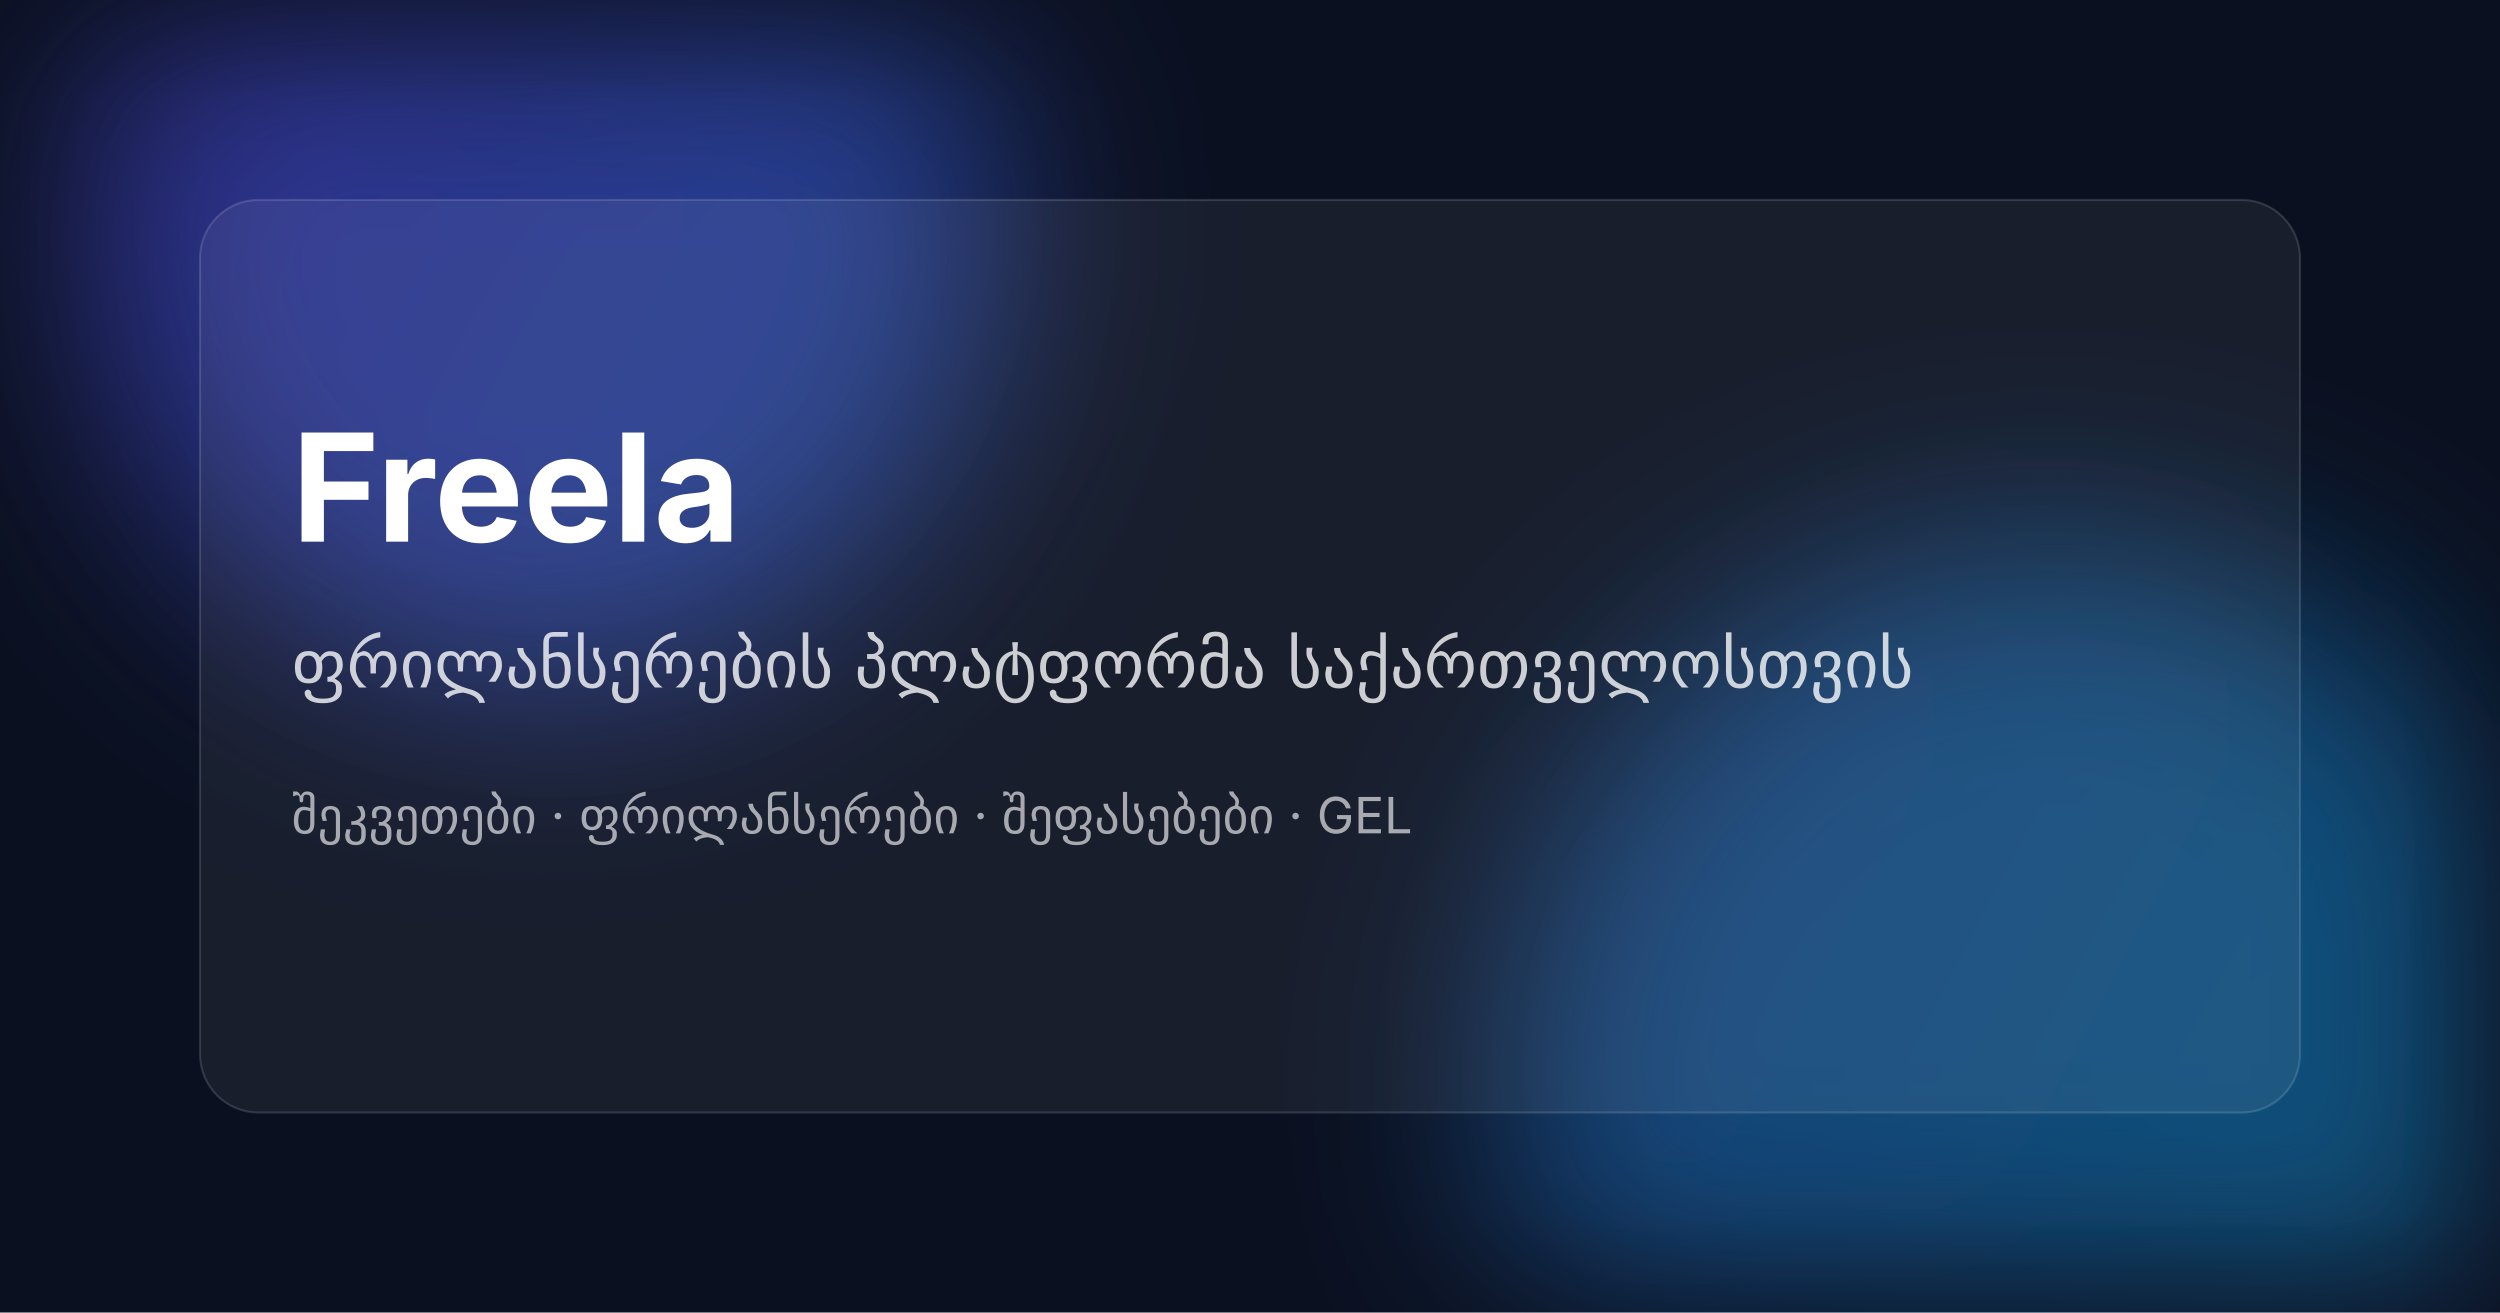
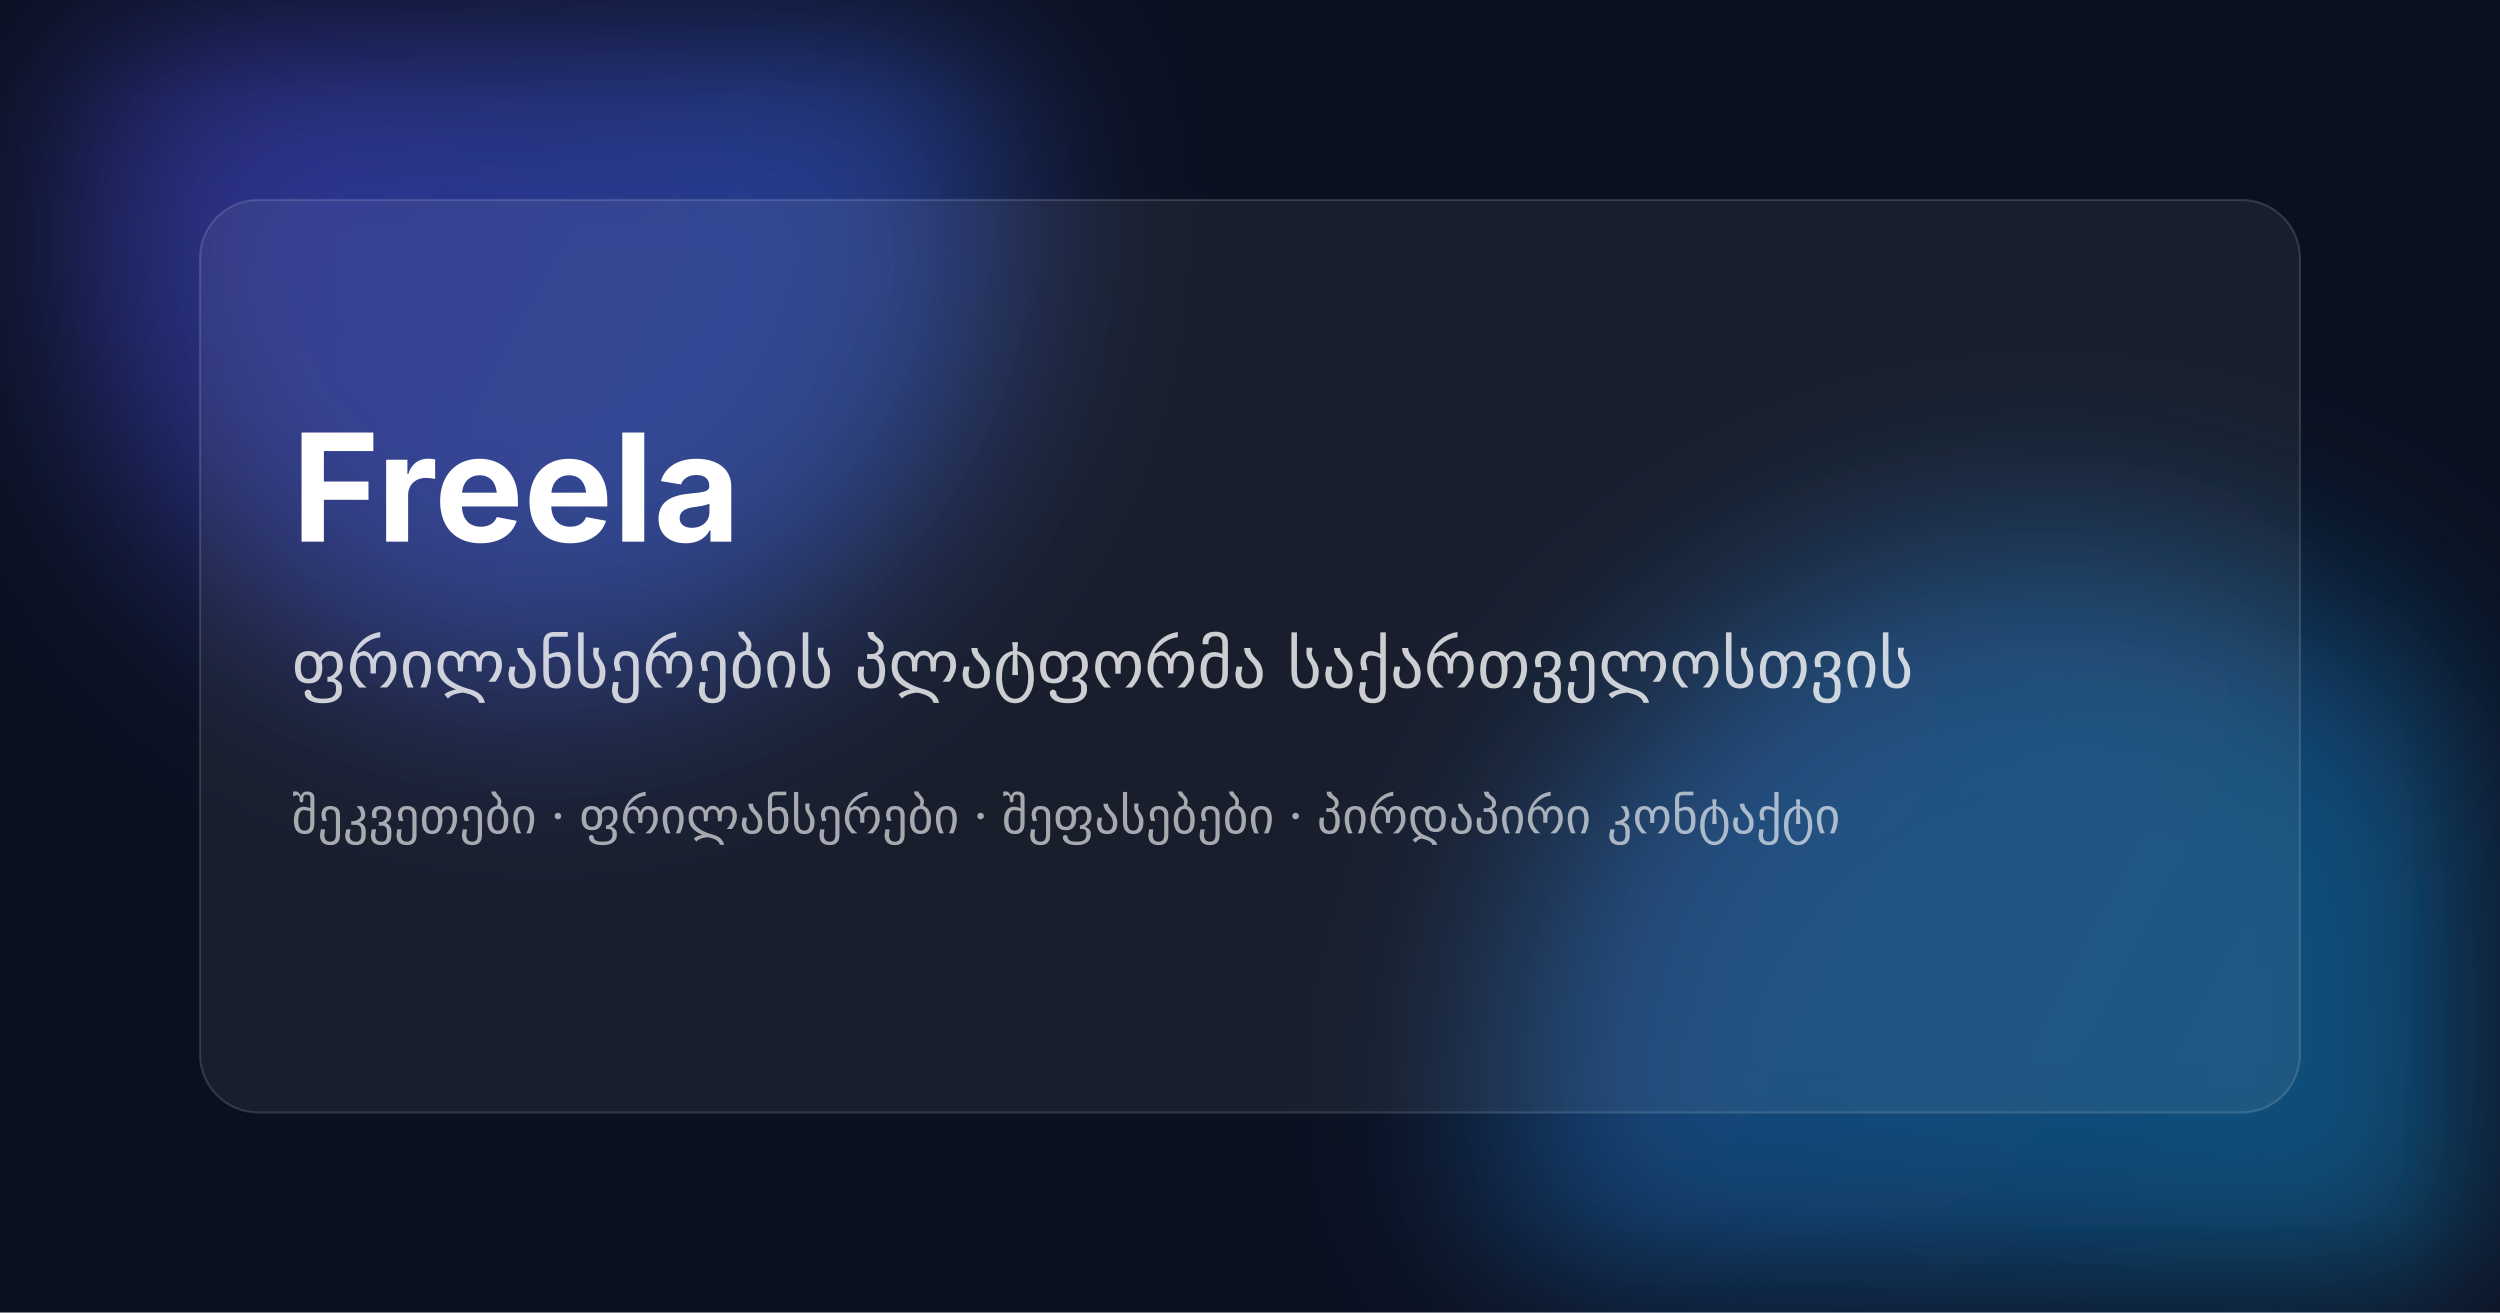
<svg xmlns="http://www.w3.org/2000/svg" width="1200" height="630" viewBox="0 0 1200 630" fill="none">
  <defs>
    <linearGradient id="g" x1="0" y1="0" x2="1200" y2="630" gradientUnits="userSpaceOnUse">
      <stop stop-color="#4F46E5" />
      <stop offset="1" stop-color="#0EA5E9" />
    </linearGradient>
    <filter id="blur" x="-50%" y="-50%" width="200%" height="200%">
      <feGaussianBlur in="SourceGraphic" stdDeviation="50" />
    </filter>
  </defs>
  <rect width="1200" height="630" fill="#0B1020" />
  <circle cx="260" cy="110" r="220" fill="url(#g)" opacity="0.55" filter="url(#blur)" />
  <circle cx="980" cy="520" r="260" fill="url(#g)" opacity="0.45" filter="url(#blur)" />
  <rect x="96" y="96" width="1008" height="438" rx="28" fill="rgba(255,255,255,0.06)" stroke="rgba(255,255,255,0.14)" />
  <text x="140" y="260" fill="white" font-family="Inter, ui-sans-serif, system-ui" font-size="72" font-weight="700">
    Freela
  </text>
  <text x="140" y="330" fill="rgba(255,255,255,0.78)" font-family="Inter, ui-sans-serif, system-ui" font-size="32" font-weight="500">
    ფრილანსერების პლატფორმა საქართველოსთვის
  </text>
  <text x="140" y="400" fill="rgba(255,255,255,0.62)" font-family="Inter, ui-sans-serif, system-ui" font-size="24" font-weight="400">
-     შეკვეთები · ფრილანსერები · შეფასებები · GEL
+     შეკვეთები · ფრილანსერები · შეფასებები · პირდაპირი კონტაქტი
  </text>
</svg>
